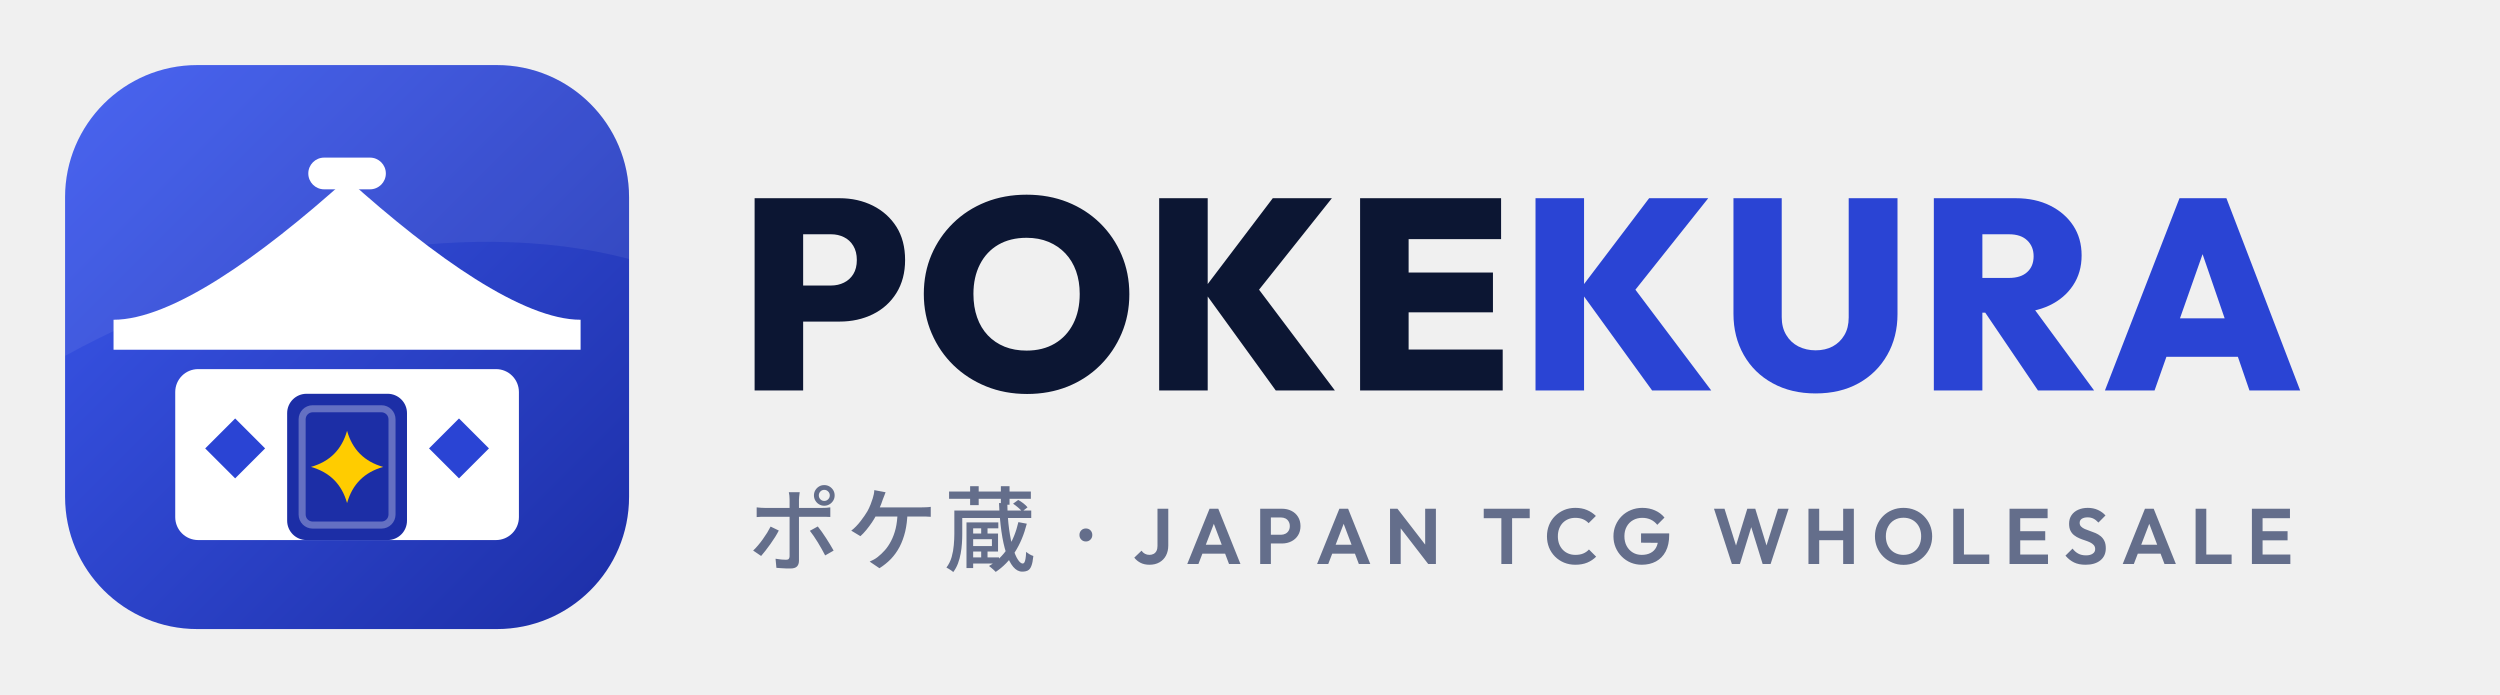
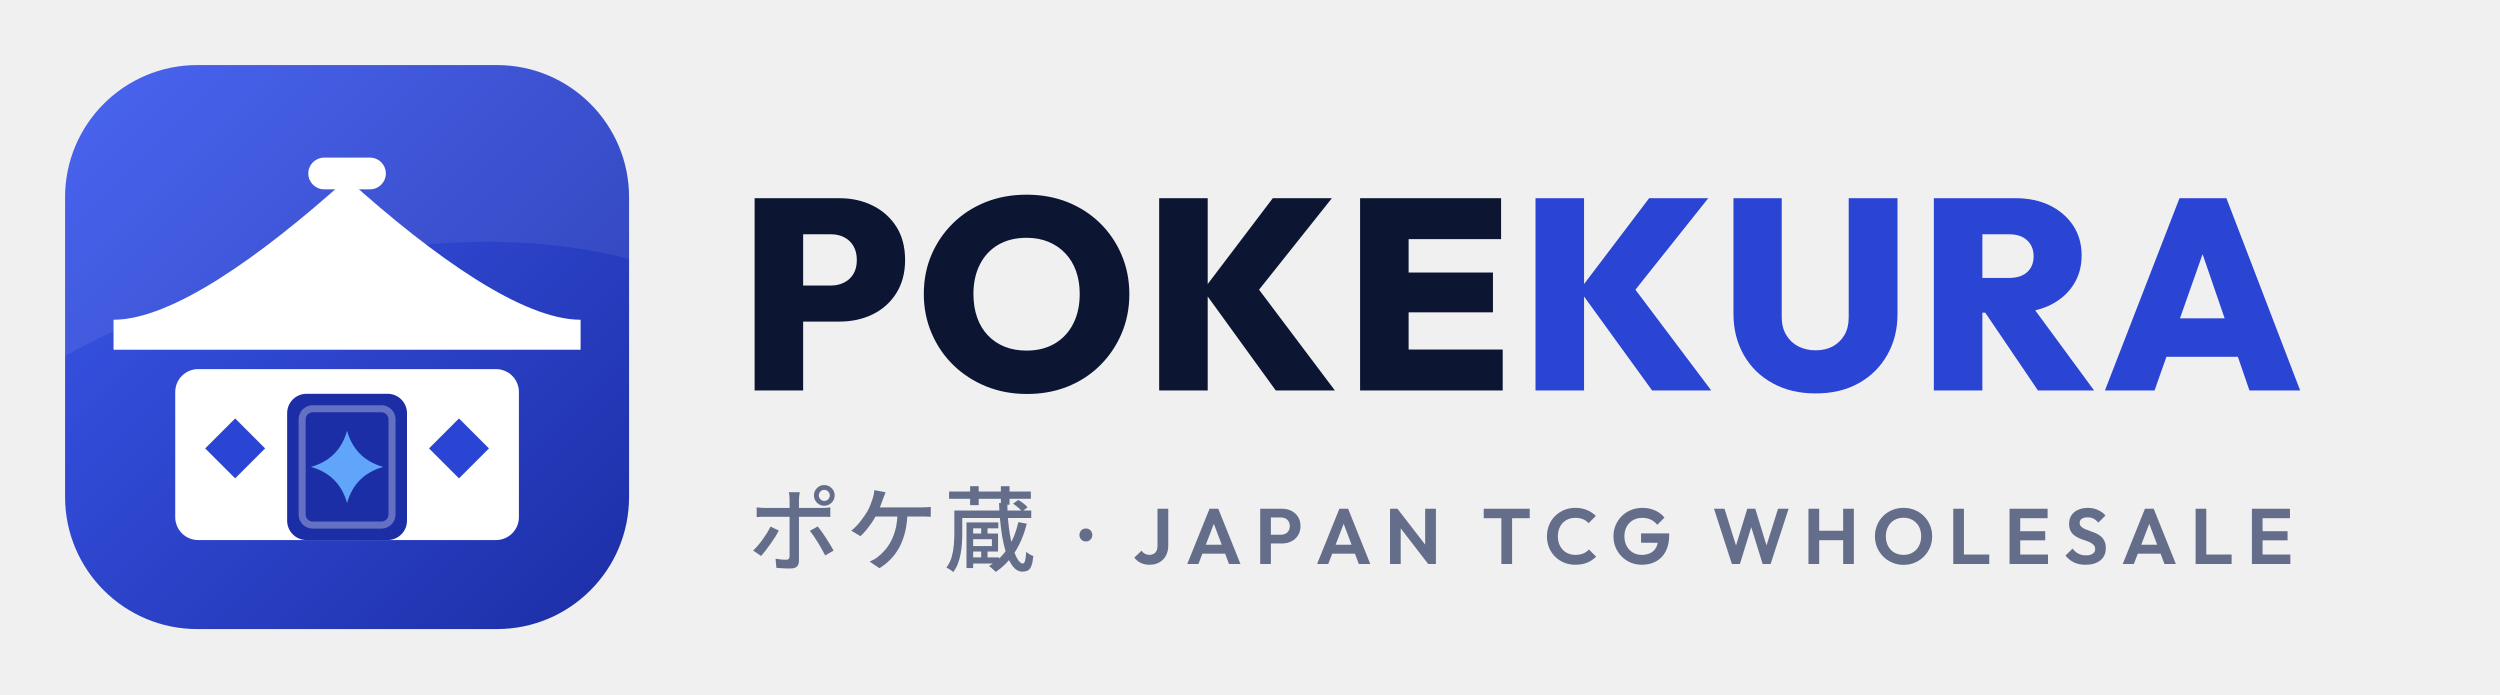
<svg xmlns="http://www.w3.org/2000/svg" viewBox="0 0 461 128" width="461" height="128">
  <defs>
    <linearGradient id="hbg" x1="0" y1="0" x2="1" y2="1">
      <stop offset="0" stop-color="#3D5AF0" />
      <stop offset="1" stop-color="#1C2EA6" />
    </linearGradient>
  </defs>
  <g transform="translate(12 12) scale(1.625)">
    <rect width="64" height="64" rx="15" fill="url(#hbg)" />
    <path d="M0 15A15 15 0 0 1 15 0H49A15 15 0 0 1 64 15V22C45 17 20 22 0 33Z" fill="#fff" opacity=".07" />
    <g transform="translate(0 -2.1)">
      <path d="M5.5 31C12 31 22 24 32 15C42 24 52 31 58.5 31V34.4H5.5Z" fill="#fff" />
      <rect x="27.6" y="12.6" width="8.8" height="3.6" rx="1.8" fill="#fff" />
      <rect x="12.5" y="36.6" width="39" height="19.4" rx="2.6" fill="#fff" />
      <path d="M19.3 42.2L22.7 45.6L19.3 49L15.9 45.6Z" fill="#2A44D4" />
      <path d="M44.7 42.2L48.1 45.6L44.7 49L41.3 45.6Z" fill="#2A44D4" />
      <rect x="25.2" y="39.4" width="13.6" height="16.6" rx="2.2" fill="#1C2EA6" />
      <rect x="26.9" y="41.1" width="10.2" height="13.2" rx="1.2" fill="none" stroke="#fff" stroke-opacity=".32" stroke-width=".8" />
-       <path d="M32 43.6Q32.9 46.8 36.1 47.7Q32.9 48.6 32 51.8Q31.1 48.6 27.9 47.7Q31.1 46.8 32 43.6Z" fill="#FFCC00" />
+       <path d="M32 43.6Q32.9 46.8 36.1 47.7Q32.9 48.6 32 51.8Q31.1 48.6 27.9 47.7Q31.1 46.8 32 43.6Z" fill="#60A5FA" />
    </g>
  </g>
  <path d="M146.25 59.3V52.65H153.25Q154.55 52.65 155.62 52.12Q156.7 51.6 157.35 50.55Q158 49.5 158 47.95Q158 46.4 157.35 45.33Q156.7 44.25 155.62 43.73Q154.55 43.2 153.25 43.2H146.25V36.55H154.8Q158.2 36.55 160.95 37.92Q163.7 39.3 165.3 41.82Q166.9 44.35 166.9 47.95Q166.9 51.45 165.3 54.03Q163.7 56.6 160.95 57.95Q158.2 59.3 154.8 59.3ZM139.15 72V36.55H148.1V72ZM189.4 72.65Q185.3 72.65 181.85 71.25Q178.4 69.85 175.82 67.35Q173.25 64.85 171.8 61.47Q170.35 58.1 170.35 54.2Q170.35 50.3 171.77 46.97Q173.2 43.65 175.75 41.15Q178.3 38.65 181.75 37.27Q185.2 35.9 189.3 35.9Q193.4 35.9 196.85 37.27Q200.3 38.65 202.85 41.15Q205.4 43.65 206.82 47Q208.25 50.35 208.25 54.25Q208.25 58.15 206.82 61.5Q205.4 64.85 202.85 67.38Q200.3 69.9 196.88 71.28Q193.45 72.65 189.4 72.65ZM189.3 64.65Q192.3 64.65 194.5 63.35Q196.7 62.05 197.9 59.7Q199.1 57.35 199.1 54.2Q199.1 51.9 198.43 50Q197.75 48.1 196.45 46.72Q195.15 45.35 193.35 44.6Q191.55 43.85 189.3 43.85Q186.3 43.85 184.1 45.12Q181.9 46.4 180.7 48.75Q179.5 51.1 179.5 54.2Q179.5 56.6 180.18 58.53Q180.85 60.45 182.15 61.83Q183.45 63.2 185.25 63.93Q187.05 64.65 189.3 64.65ZM235.25 72 221.85 53.5 234.7 36.55H245.6L230.95 54.95V51.8L246.15 72ZM213.75 72V36.55H222.7V72ZM250.8 72V36.55H259.75V72ZM257.9 72V64.45H277.1V72ZM257.9 57.6V50.25H275.3V57.6ZM257.9 44.1V36.55H276.8V44.1Z" fill="#0C1633" />
  <path d="M304.65 72 291.25 53.5 304.1 36.55H315L300.35 54.95V51.8L315.55 72ZM283.15 72V36.55H292.1V72ZM334.8 72.55Q330.3 72.55 326.88 70.67Q323.45 68.8 321.55 65.45Q319.65 62.1 319.65 57.85V36.55H328.55V58.5Q328.55 60.4 329.38 61.77Q330.2 63.15 331.62 63.88Q333.05 64.6 334.8 64.6Q336.6 64.6 337.95 63.88Q339.3 63.15 340.1 61.8Q340.9 60.45 340.9 58.55V36.55H349.9V57.9Q349.9 62.15 348 65.47Q346.1 68.8 342.73 70.67Q339.35 72.55 334.8 72.55ZM363.7 57.65V51.25H370.45Q372.65 51.25 373.82 50.17Q375 49.1 375 47.25Q375 45.45 373.82 44.33Q372.65 43.2 370.45 43.2H363.7V36.55H371.7Q375.3 36.55 378.02 37.9Q380.75 39.25 382.3 41.6Q383.85 43.95 383.85 47.1Q383.85 50.25 382.27 52.62Q380.7 55 377.9 56.33Q375.1 57.65 371.35 57.65ZM356.6 72V36.55H365.55V72ZM375.8 72 365.5 56.8 373.55 54.85 386.15 72ZM388.15 72 401.9 36.55H410.55L424.15 72H414.8L404.55 42.2H407.8L397.3 72ZM396.5 65.8V58.7H416.05V65.8Z" fill="#2A44D4" />
  <path d="M150.99 91.35Q150.99 91.78 151.28 92.07Q151.57 92.37 151.99 92.37Q152.42 92.37 152.71 92.07Q153.01 91.78 153.01 91.35Q153.01 90.93 152.71 90.63Q152.42 90.33 151.99 90.33Q151.57 90.33 151.28 90.63Q150.99 90.93 150.99 91.35ZM150.09 91.35Q150.09 90.83 150.35 90.39Q150.61 89.96 151.04 89.7Q151.46 89.45 151.99 89.45Q152.52 89.45 152.95 89.7Q153.38 89.96 153.65 90.39Q153.91 90.83 153.91 91.35Q153.91 91.88 153.65 92.31Q153.38 92.75 152.95 93Q152.52 93.26 151.99 93.26Q151.46 93.26 151.04 93Q150.61 92.75 150.35 92.31Q150.09 91.88 150.09 91.35ZM147.47 90.76Q147.45 90.88 147.42 91.12Q147.38 91.37 147.36 91.63Q147.33 91.9 147.33 92.1Q147.33 92.56 147.33 93.15Q147.33 93.75 147.33 94.33Q147.33 94.91 147.33 95.36Q147.33 95.7 147.33 96.34Q147.33 96.98 147.33 97.77Q147.33 98.56 147.33 99.4Q147.33 100.24 147.33 101.03Q147.33 101.82 147.33 102.44Q147.33 103.05 147.33 103.39Q147.33 104.08 146.96 104.46Q146.59 104.83 145.74 104.83Q145.34 104.83 144.89 104.82Q144.44 104.8 144 104.77Q143.56 104.75 143.17 104.71L143.01 103.03Q143.58 103.13 144.1 103.18Q144.63 103.22 144.95 103.22Q145.29 103.22 145.44 103.07Q145.58 102.93 145.6 102.59Q145.6 102.39 145.6 101.84Q145.6 101.3 145.6 100.55Q145.6 99.8 145.6 98.98Q145.6 98.15 145.6 97.41Q145.6 96.67 145.6 96.12Q145.6 95.57 145.6 95.36Q145.6 95.08 145.6 94.47Q145.6 93.87 145.6 93.21Q145.6 92.56 145.6 92.08Q145.6 91.78 145.56 91.37Q145.51 90.96 145.46 90.76ZM139.53 93.56Q139.89 93.6 140.27 93.63Q140.65 93.66 141.04 93.66Q141.26 93.66 141.88 93.66Q142.5 93.66 143.39 93.66Q144.27 93.66 145.28 93.66Q146.3 93.66 147.32 93.66Q148.34 93.66 149.22 93.66Q150.1 93.66 150.73 93.66Q151.36 93.66 151.6 93.66Q151.92 93.66 152.36 93.64Q152.79 93.61 153.11 93.56V95.33Q152.76 95.31 152.35 95.3Q151.94 95.3 151.62 95.3Q151.38 95.3 150.75 95.3Q150.12 95.3 149.24 95.3Q148.35 95.3 147.34 95.3Q146.33 95.3 145.32 95.3Q144.31 95.3 143.42 95.3Q142.54 95.3 141.92 95.3Q141.3 95.3 141.06 95.3Q140.67 95.3 140.27 95.3Q139.87 95.31 139.53 95.35ZM143.61 97.83Q143.34 98.37 142.93 99.03Q142.52 99.68 142.05 100.34Q141.59 100.99 141.14 101.56Q140.7 102.13 140.35 102.52L138.88 101.52Q139.31 101.13 139.77 100.58Q140.23 100.04 140.66 99.44Q141.09 98.83 141.47 98.23Q141.84 97.62 142.1 97.1ZM150.8 97.08Q151.14 97.49 151.54 98.06Q151.94 98.63 152.35 99.26Q152.76 99.89 153.11 100.48Q153.47 101.08 153.72 101.53L152.16 102.42Q151.89 101.89 151.54 101.27Q151.19 100.65 150.81 100.02Q150.43 99.39 150.04 98.83Q149.66 98.27 149.34 97.88ZM163.3 90.77Q163.18 91.08 163.05 91.44Q162.92 91.79 162.8 92.07Q162.68 92.46 162.49 92.95Q162.29 93.44 162.08 93.94Q161.87 94.45 161.63 94.91Q161.29 95.57 160.8 96.31Q160.3 97.05 159.75 97.72Q159.2 98.39 158.66 98.87L156.97 97.85Q157.43 97.51 157.86 97.06Q158.3 96.61 158.69 96.1Q159.08 95.6 159.4 95.13Q159.73 94.65 159.96 94.26Q160.3 93.63 160.54 93.01Q160.78 92.39 160.93 91.9Q161.05 91.52 161.13 91.13Q161.21 90.74 161.22 90.38ZM160.93 93.56Q161.19 93.56 161.74 93.56Q162.29 93.56 163.06 93.56Q163.82 93.56 164.67 93.56Q165.52 93.56 166.36 93.56Q167.21 93.56 167.95 93.56Q168.69 93.56 169.22 93.56Q169.76 93.56 169.96 93.56Q170.28 93.56 170.76 93.54Q171.24 93.53 171.63 93.46V95.3Q171.2 95.26 170.73 95.25Q170.25 95.25 169.96 95.25Q169.71 95.25 169.03 95.25Q168.36 95.25 167.44 95.25Q166.53 95.25 165.5 95.25Q164.47 95.25 163.52 95.25Q162.56 95.25 161.83 95.25Q161.09 95.25 160.75 95.25ZM167.34 94.51Q167.29 96.44 166.92 98.01Q166.54 99.58 165.89 100.83Q165.23 102.08 164.3 103.06Q163.36 104.03 162.17 104.78L160.37 103.56Q160.76 103.39 161.16 103.17Q161.56 102.95 161.85 102.71Q162.53 102.18 163.17 101.46Q163.81 100.74 164.32 99.75Q164.84 98.76 165.16 97.47Q165.47 96.18 165.51 94.5ZM175.01 90.64H190.09V91.98H175.01ZM176.78 94.14H190.16V95.52H176.78ZM178.77 102.78H184.22V103.92H178.77ZM178.89 89.65H180.47V93.15H178.89ZM184.56 89.65H186.16V93.07H184.56ZM180.93 96.88H182.1V98.87H180.93ZM180.93 101.33H182.1V103.34H180.93ZM178.94 98.39H184.04V101.7H178.94V100.69H182.91V99.43H178.94ZM178.22 96.33H184.09V97.42H179.45V104.75H178.22ZM175.98 94.14H177.44V98.47Q177.44 99.27 177.38 100.2Q177.32 101.13 177.15 102.07Q176.98 103.01 176.65 103.9Q176.32 104.78 175.77 105.5Q175.66 105.36 175.42 105.2Q175.18 105.04 174.94 104.89Q174.7 104.75 174.52 104.66Q175.18 103.78 175.49 102.7Q175.79 101.62 175.88 100.52Q175.98 99.41 175.98 98.46ZM184.22 92.76H185.75Q185.79 95.52 186.08 97.6Q186.37 99.68 186.8 101.09Q187.23 102.5 187.71 103.21Q188.18 103.92 188.61 103.92Q188.78 103.9 188.9 103.71Q189.02 103.52 189.1 103.06Q189.19 102.59 189.22 101.76Q189.49 101.99 189.87 102.22Q190.24 102.44 190.55 102.52Q190.43 103.75 190.18 104.37Q189.94 104.99 189.53 105.2Q189.12 105.41 188.49 105.41Q187.59 105.41 186.84 104.53Q186.09 103.64 185.54 101.98Q184.99 100.31 184.66 97.97Q184.33 95.64 184.22 92.76ZM186.81 92.88 187.76 92.19Q188.24 92.44 188.72 92.82Q189.2 93.2 189.48 93.55L188.47 94.33Q188.22 93.99 187.74 93.59Q187.27 93.19 186.81 92.88ZM187.79 96.28 189.34 96.57Q188.58 99.58 187.14 101.82Q185.7 104.07 183.61 105.46Q183.49 105.33 183.26 105.11Q183.03 104.9 182.8 104.71Q182.56 104.51 182.37 104.37Q184.48 103.15 185.82 101.09Q187.16 99.04 187.79 96.28Z" fill="#646E8B" />
  <path d="M200.24 99.85Q199.72 99.85 199.39 99.5Q199.05 99.16 199.05 98.65Q199.05 98.14 199.39 97.79Q199.72 97.45 200.24 97.45Q200.75 97.45 201.08 97.79Q201.42 98.14 201.42 98.65Q201.42 99.16 201.08 99.5Q200.75 99.85 200.24 99.85ZM211.96 104.14Q211.03 104.14 210.33 103.79Q209.63 103.43 209.16 102.83L210.5 101.55Q210.76 101.93 211.13 102.12Q211.5 102.32 211.95 102.32Q212.39 102.32 212.74 102.13Q213.08 101.94 213.26 101.58Q213.44 101.22 213.44 100.69V93.81H215.43V100.58Q215.43 101.65 215 102.46Q214.57 103.26 213.79 103.7Q213.02 104.14 211.96 104.14ZM218.93 104 223.04 93.81H224.65L228.74 104H226.63L223.47 95.63H224.2L220.99 104ZM221.11 102.1V100.45H226.59V102.1ZM233.83 100.22V98.61H236.19Q236.65 98.61 237.03 98.42Q237.41 98.23 237.62 97.87Q237.84 97.52 237.84 97.01Q237.84 96.52 237.62 96.16Q237.41 95.79 237.03 95.6Q236.65 95.42 236.19 95.42H233.83V93.81H236.39Q237.36 93.81 238.14 94.2Q238.92 94.59 239.36 95.31Q239.81 96.03 239.81 97.01Q239.81 98 239.36 98.71Q238.92 99.43 238.14 99.82Q237.36 100.22 236.39 100.22ZM232.38 104V93.81H234.35V104ZM242.87 104 246.98 93.81H248.59L252.68 104H250.57L247.41 95.63H248.14L244.93 104ZM245.05 102.1V100.45H250.53V102.1ZM256.32 104V93.81H257.69L258.29 95.78V104ZM263.36 104 257.32 96.17 257.69 93.81 263.74 101.64ZM263.36 104 262.8 102.09V93.81H264.78V104ZM276.85 104V94.02H278.83V104ZM273.6 95.56V93.81H282.08V95.56ZM290.49 104.14Q289.38 104.14 288.42 103.75Q287.46 103.35 286.74 102.63Q286.03 101.91 285.64 100.96Q285.26 100 285.26 98.9Q285.26 97.79 285.64 96.84Q286.03 95.88 286.74 95.17Q287.46 94.46 288.41 94.05Q289.36 93.65 290.49 93.65Q291.71 93.65 292.64 94.05Q293.57 94.44 294.28 95.14L292.94 96.47Q292.52 96.01 291.91 95.75Q291.3 95.49 290.49 95.49Q289.78 95.49 289.19 95.73Q288.61 95.97 288.17 96.42Q287.74 96.88 287.5 97.51Q287.27 98.14 287.27 98.9Q287.27 99.66 287.5 100.29Q287.74 100.91 288.17 101.37Q288.61 101.83 289.19 102.07Q289.78 102.32 290.49 102.32Q291.35 102.32 291.96 102.06Q292.58 101.8 293 101.32L294.33 102.65Q293.62 103.36 292.68 103.75Q291.74 104.14 290.49 104.14ZM302.74 104.14Q301.66 104.14 300.71 103.75Q299.76 103.35 299.04 102.62Q298.32 101.9 297.92 100.95Q297.52 100 297.52 98.9Q297.52 97.78 297.93 96.83Q298.34 95.88 299.06 95.16Q299.79 94.44 300.76 94.05Q301.73 93.65 302.86 93.65Q304.12 93.65 305.18 94.12Q306.24 94.59 306.93 95.44L305.6 96.78Q305.12 96.16 304.41 95.82Q303.7 95.49 302.85 95.49Q301.87 95.49 301.13 95.92Q300.38 96.34 299.96 97.11Q299.54 97.87 299.54 98.88Q299.54 99.9 299.95 100.67Q300.37 101.45 301.08 101.88Q301.8 102.32 302.73 102.32Q303.69 102.32 304.37 101.96Q305.05 101.61 305.41 100.92Q305.77 100.23 305.77 99.23L307.06 100.11L302.61 100.07V98.36H307.8V98.64Q307.8 100.46 307.15 101.69Q306.5 102.91 305.36 103.53Q304.22 104.14 302.74 104.14ZM319.36 104 316.06 93.81H318L320.45 101.65H319.8L322.2 93.81H323.67L326.07 101.65H325.41L327.87 93.81H329.82L326.5 104H325.03L322.61 96.17H323.25L320.84 104ZM333.48 104V93.81H335.46V104ZM339.88 104V93.81H341.85V104ZM334.73 99.61V97.87H340.43V99.61ZM351.03 104.16Q349.91 104.16 348.95 103.75Q347.98 103.35 347.27 102.63Q346.55 101.91 346.14 100.95Q345.74 99.98 345.74 98.88Q345.74 97.78 346.14 96.83Q346.53 95.88 347.25 95.16Q347.97 94.44 348.93 94.05Q349.88 93.65 351 93.65Q352.13 93.65 353.09 94.05Q354.04 94.44 354.76 95.16Q355.48 95.88 355.89 96.84Q356.29 97.79 356.29 98.9Q356.29 100 355.89 100.96Q355.48 101.91 354.76 102.63Q354.04 103.35 353.1 103.75Q352.15 104.16 351.03 104.16ZM351 102.32Q351.99 102.32 352.71 101.88Q353.44 101.45 353.85 100.68Q354.26 99.91 354.26 98.88Q354.26 98.13 354.03 97.5Q353.8 96.88 353.36 96.42Q352.93 95.97 352.33 95.72Q351.74 95.47 351 95.47Q350.04 95.47 349.31 95.9Q348.58 96.33 348.17 97.1Q347.75 97.87 347.75 98.88Q347.75 99.65 347.99 100.29Q348.23 100.93 348.66 101.38Q349.09 101.83 349.69 102.07Q350.29 102.32 351 102.32ZM360.18 104V93.81H362.15V104ZM361.63 104V102.25H366.82V104ZM370.56 104V93.81H372.53V104ZM372.01 104V102.26H377.65V104ZM372.01 99.64V97.95H377.14V99.64ZM372.01 95.55V93.81H377.58V95.55ZM384.57 104.14Q383.33 104.14 382.46 103.72Q381.58 103.3 380.87 102.46L382.18 101.16Q382.62 101.75 383.22 102.08Q383.81 102.41 384.67 102.41Q385.44 102.41 385.89 102.1Q386.35 101.8 386.35 101.26Q386.35 100.8 386.09 100.51Q385.83 100.22 385.4 100.01Q384.97 99.81 384.46 99.64Q383.94 99.48 383.43 99.26Q382.91 99.04 382.49 98.71Q382.06 98.39 381.8 97.87Q381.54 97.36 381.54 96.58Q381.54 95.65 381.99 95Q382.44 94.34 383.22 94Q384 93.65 384.99 93.65Q386.03 93.65 386.87 94.04Q387.71 94.43 388.25 95.05L386.95 96.36Q386.5 95.87 386.02 95.63Q385.55 95.4 384.96 95.4Q384.28 95.4 383.89 95.66Q383.49 95.92 383.49 96.42Q383.49 96.84 383.76 97.1Q384.02 97.36 384.44 97.55Q384.87 97.74 385.39 97.91Q385.9 98.08 386.42 98.3Q386.93 98.52 387.36 98.87Q387.79 99.22 388.05 99.76Q388.31 100.3 388.31 101.1Q388.31 102.52 387.31 103.33Q386.31 104.14 384.57 104.14ZM391.43 104 395.53 93.81H397.14L401.23 104H399.13L395.96 95.63H396.69L393.48 104ZM393.6 102.1V100.45H399.08V102.1ZM404.87 104V93.81H406.84V104ZM406.32 104V102.25H411.51V104ZM415.25 104V93.81H417.22V104ZM416.7 104V102.26H422.34V104ZM416.7 99.64V97.95H421.83V99.64ZM416.7 95.55V93.81H422.27V95.55Z" fill="#646E8B" />
</svg>
